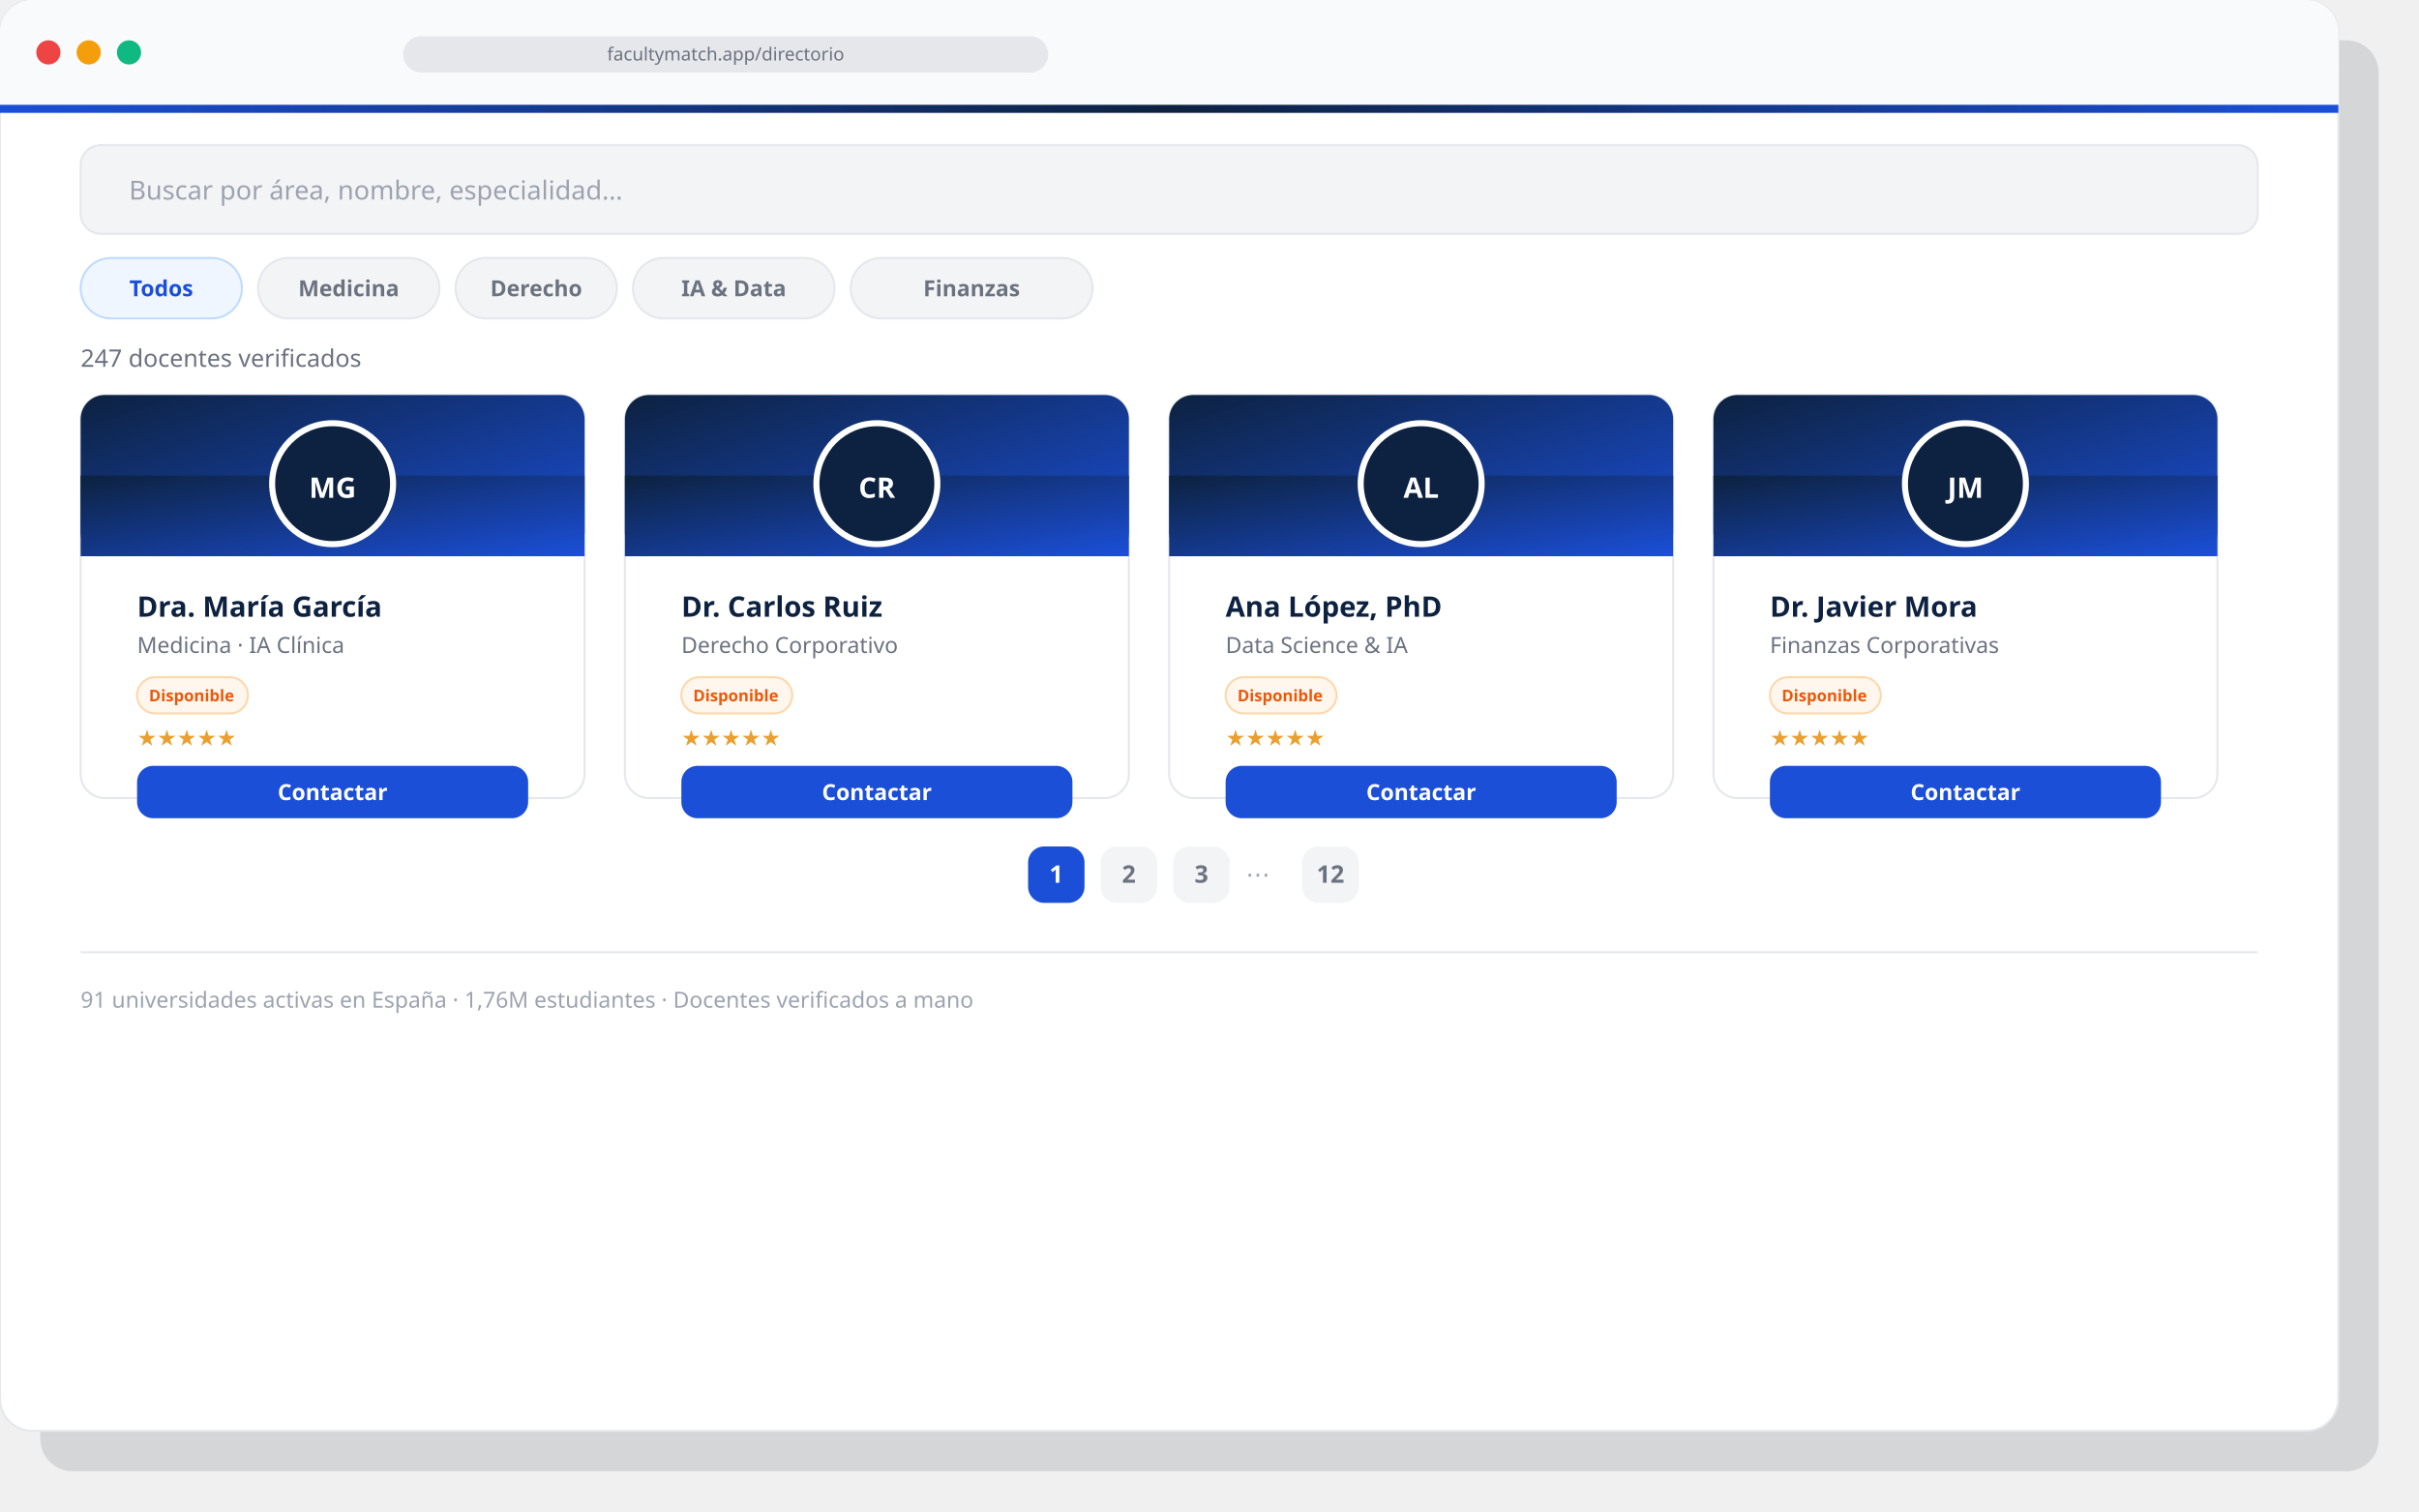
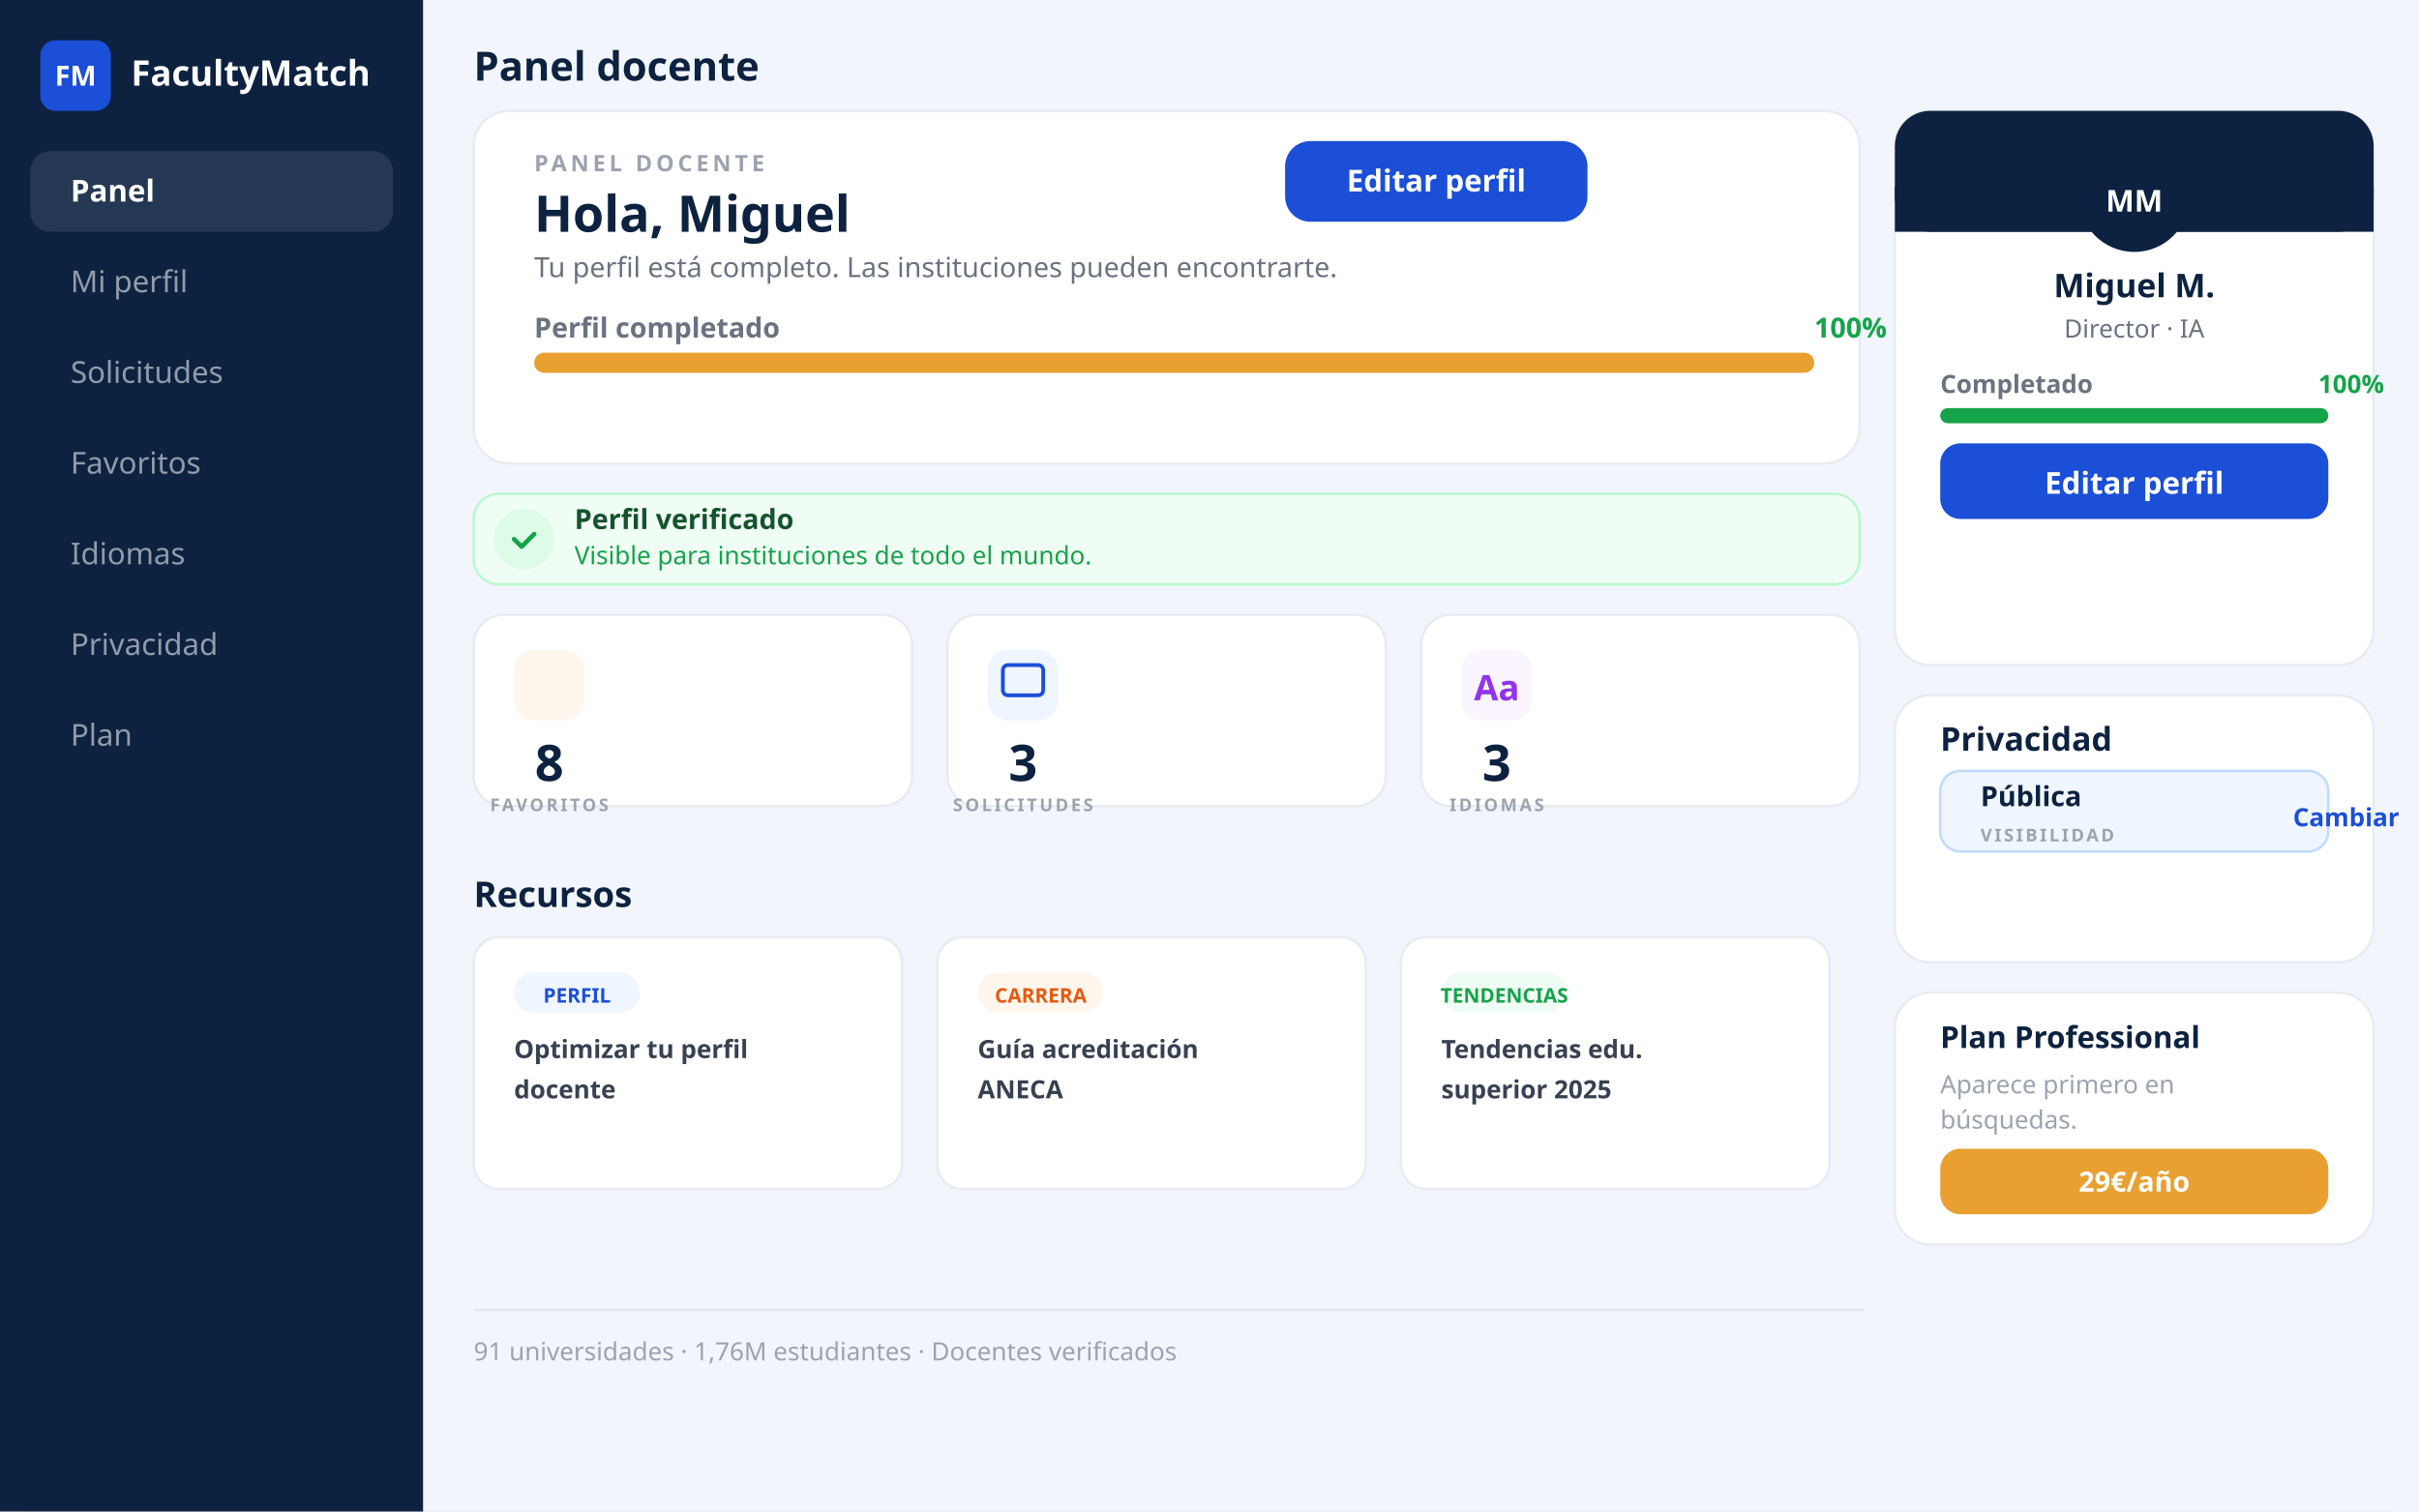
- <svg xmlns="http://www.w3.org/2000/svg" viewBox="0 0 1200 750" fill="none">
-   <rect x="20" y="20" width="1160" height="710" rx="16" fill="rgba(7,19,38,0.12)" />
-   <rect x="0" y="0" width="1160" height="710" rx="16" fill="#FFFFFF" stroke="#E5E7EB" stroke-width="1" />
-   <rect x="0" y="0" width="1160" height="52" rx="16" fill="#F9FAFB" />
-   <rect x="0" y="30" width="1160" height="22" fill="#F9FAFB" />
-   <circle cx="24" cy="26" r="6" fill="#EF4444" />
-   <circle cx="44" cy="26" r="6" fill="#F59E0B" />
-   <circle cx="64" cy="26" r="6" fill="#10B981" />
-   <rect x="200" y="18" width="320" height="18" rx="9" fill="#E5E7EB" />
-   <text x="360" y="30" font-family="system-ui, sans-serif" font-size="9" fill="#6B7280" text-anchor="middle" font-weight="500">facultymatch.app/directorio</text>
-   <rect x="0" y="52" width="1160" height="4" fill="url(#topGrad)" />
-   <rect x="40" y="72" width="1080" height="44" rx="10" fill="#F3F4F6" stroke="#E5E7EB" stroke-width="1" />
-   <text x="64" y="99" font-family="system-ui, sans-serif" font-size="13" fill="#9CA3AF" font-weight="500">Buscar por área, nombre, especialidad…</text>
-   <rect x="40" y="128" width="80" height="30" rx="15" fill="#EFF6FF" stroke="#BFDBFE" stroke-width="1" />
-   <text x="80" y="147" font-family="system-ui, sans-serif" font-size="11" fill="#1B4FD8" text-anchor="middle" font-weight="700">Todos</text>
-   <rect x="128" y="128" width="90" height="30" rx="15" fill="#F3F4F6" stroke="#E5E7EB" stroke-width="1" />
-   <text x="173" y="147" font-family="system-ui, sans-serif" font-size="11" fill="#6B7280" text-anchor="middle" font-weight="600">Medicina</text>
-   <rect x="226" y="128" width="80" height="30" rx="15" fill="#F3F4F6" stroke="#E5E7EB" stroke-width="1" />
-   <text x="266" y="147" font-family="system-ui, sans-serif" font-size="11" fill="#6B7280" text-anchor="middle" font-weight="600">Derecho</text>
-   <rect x="314" y="128" width="100" height="30" rx="15" fill="#F3F4F6" stroke="#E5E7EB" stroke-width="1" />
-   <text x="364" y="147" font-family="system-ui, sans-serif" font-size="11" fill="#6B7280" text-anchor="middle" font-weight="600">IA &amp; Data</text>
-   <rect x="422" y="128" width="120" height="30" rx="15" fill="#F3F4F6" stroke="#E5E7EB" stroke-width="1" />
-   <text x="482" y="147" font-family="system-ui, sans-serif" font-size="11" fill="#6B7280" text-anchor="middle" font-weight="600">Finanzas</text>
-   <text x="40" y="182" font-family="system-ui, sans-serif" font-size="12" fill="#6B7280" font-weight="500">247 docentes verificados</text>
-   <rect x="40" y="196" width="250" height="200" rx="12" fill="#FFFFFF" stroke="#E5E7EB" stroke-width="1" />
-   <rect x="40" y="196" width="250" height="80" rx="12" fill="url(#cardGrad1)" />
-   <rect x="40" y="236" width="250" height="40" fill="url(#cardGrad1)" />
-   <circle cx="165" cy="240" r="30" fill="#0D2240" stroke="#FFFFFF" stroke-width="3" />
-   <text x="165" y="247" font-family="system-ui, sans-serif" font-size="14" fill="#FFFFFF" text-anchor="middle" font-weight="800">MG</text>
-   <text x="68" y="306" font-family="system-ui, sans-serif" font-size="14" fill="#0D2240" font-weight="800">Dra. María García</text>
-   <text x="68" y="324" font-family="system-ui, sans-serif" font-size="11" fill="#6B7280" font-weight="500">Medicina · IA Clínica</text>
-   <rect x="68" y="336" width="55" height="18" rx="9" fill="#FFF7ED" stroke="#FED7AA" stroke-width="1" />
-   <text x="95" y="348" font-family="system-ui, sans-serif" font-size="8" fill="#EA580C" text-anchor="middle" font-weight="700">Disponible</text>
-   <text x="68" y="370" font-family="system-ui, sans-serif" font-size="11" fill="#E9A030">★★★★★</text>
-   <rect x="68" y="380" width="194" height="26" rx="8" fill="#1B4FD8" />
-   <text x="165" y="397" font-family="system-ui, sans-serif" font-size="11" fill="#FFFFFF" text-anchor="middle" font-weight="700">Contactar</text>
-   <rect x="310" y="196" width="250" height="200" rx="12" fill="#FFFFFF" stroke="#E5E7EB" stroke-width="1" />
-   <rect x="310" y="196" width="250" height="80" rx="12" fill="url(#cardGrad2)" />
-   <rect x="310" y="236" width="250" height="40" fill="url(#cardGrad2)" />
-   <circle cx="435" cy="240" r="30" fill="#0D2240" stroke="#FFFFFF" stroke-width="3" />
-   <text x="435" y="247" font-family="system-ui, sans-serif" font-size="14" fill="#FFFFFF" text-anchor="middle" font-weight="800">CR</text>
-   <text x="338" y="306" font-family="system-ui, sans-serif" font-size="14" fill="#0D2240" font-weight="800">Dr. Carlos Ruiz</text>
-   <text x="338" y="324" font-family="system-ui, sans-serif" font-size="11" fill="#6B7280" font-weight="500">Derecho Corporativo</text>
-   <rect x="338" y="336" width="55" height="18" rx="9" fill="#FFF7ED" stroke="#FED7AA" stroke-width="1" />
-   <text x="365" y="348" font-family="system-ui, sans-serif" font-size="8" fill="#EA580C" text-anchor="middle" font-weight="700">Disponible</text>
-   <text x="338" y="370" font-family="system-ui, sans-serif" font-size="11" fill="#E9A030">★★★★★</text>
-   <rect x="338" y="380" width="194" height="26" rx="8" fill="#1B4FD8" />
-   <text x="435" y="397" font-family="system-ui, sans-serif" font-size="11" fill="#FFFFFF" text-anchor="middle" font-weight="700">Contactar</text>
-   <rect x="580" y="196" width="250" height="200" rx="12" fill="#FFFFFF" stroke="#E5E7EB" stroke-width="1" />
-   <rect x="580" y="196" width="250" height="80" rx="12" fill="url(#cardGrad3)" />
-   <rect x="580" y="236" width="250" height="40" fill="url(#cardGrad3)" />
-   <circle cx="705" cy="240" r="30" fill="#0D2240" stroke="#FFFFFF" stroke-width="3" />
-   <text x="705" y="247" font-family="system-ui, sans-serif" font-size="14" fill="#FFFFFF" text-anchor="middle" font-weight="800">AL</text>
-   <text x="608" y="306" font-family="system-ui, sans-serif" font-size="14" fill="#0D2240" font-weight="800">Ana López, PhD</text>
-   <text x="608" y="324" font-family="system-ui, sans-serif" font-size="11" fill="#6B7280" font-weight="500">Data Science &amp; IA</text>
-   <rect x="608" y="336" width="55" height="18" rx="9" fill="#FFF7ED" stroke="#FED7AA" stroke-width="1" />
-   <text x="635" y="348" font-family="system-ui, sans-serif" font-size="8" fill="#EA580C" text-anchor="middle" font-weight="700">Disponible</text>
-   <text x="608" y="370" font-family="system-ui, sans-serif" font-size="11" fill="#E9A030">★★★★★</text>
-   <rect x="608" y="380" width="194" height="26" rx="8" fill="#1B4FD8" />
-   <text x="705" y="397" font-family="system-ui, sans-serif" font-size="11" fill="#FFFFFF" text-anchor="middle" font-weight="700">Contactar</text>
-   <rect x="850" y="196" width="250" height="200" rx="12" fill="#FFFFFF" stroke="#E5E7EB" stroke-width="1" />
-   <rect x="850" y="196" width="250" height="80" rx="12" fill="url(#cardGrad4)" />
-   <rect x="850" y="236" width="250" height="40" fill="url(#cardGrad4)" />
-   <circle cx="975" cy="240" r="30" fill="#0D2240" stroke="#FFFFFF" stroke-width="3" />
-   <text x="975" y="247" font-family="system-ui, sans-serif" font-size="14" fill="#FFFFFF" text-anchor="middle" font-weight="800">JM</text>
-   <text x="878" y="306" font-family="system-ui, sans-serif" font-size="14" fill="#0D2240" font-weight="800">Dr. Javier Mora</text>
-   <text x="878" y="324" font-family="system-ui, sans-serif" font-size="11" fill="#6B7280" font-weight="500">Finanzas Corporativas</text>
-   <rect x="878" y="336" width="55" height="18" rx="9" fill="#FFF7ED" stroke="#FED7AA" stroke-width="1" />
-   <text x="905" y="348" font-family="system-ui, sans-serif" font-size="8" fill="#EA580C" text-anchor="middle" font-weight="700">Disponible</text>
-   <text x="878" y="370" font-family="system-ui, sans-serif" font-size="11" fill="#E9A030">★★★★★</text>
-   <rect x="878" y="380" width="194" height="26" rx="8" fill="#1B4FD8" />
-   <text x="975" y="397" font-family="system-ui, sans-serif" font-size="11" fill="#FFFFFF" text-anchor="middle" font-weight="700">Contactar</text>
-   <rect x="510" y="420" width="28" height="28" rx="8" fill="#1B4FD8" />
-   <text x="524" y="438" font-family="system-ui, sans-serif" font-size="12" fill="#FFFFFF" text-anchor="middle" font-weight="700">1</text>
-   <rect x="546" y="420" width="28" height="28" rx="8" fill="#F3F4F6" />
-   <text x="560" y="438" font-family="system-ui, sans-serif" font-size="12" fill="#6B7280" text-anchor="middle" font-weight="600">2</text>
-   <rect x="582" y="420" width="28" height="28" rx="8" fill="#F3F4F6" />
-   <text x="596" y="438" font-family="system-ui, sans-serif" font-size="12" fill="#6B7280" text-anchor="middle" font-weight="600">3</text>
-   <text x="618" y="438" font-family="system-ui, sans-serif" font-size="12" fill="#9CA3AF" font-weight="500">⋯</text>
-   <rect x="646" y="420" width="28" height="28" rx="8" fill="#F3F4F6" />
-   <text x="660" y="438" font-family="system-ui, sans-serif" font-size="12" fill="#6B7280" text-anchor="middle" font-weight="600">12</text>
-   <rect x="40" y="472" width="1080" height="1" fill="#E5E7EB" />
-   <text x="40" y="500" font-family="system-ui, sans-serif" font-size="11" fill="#9CA3AF" font-weight="500">91 universidades activas en España · 1,76M estudiantes · Docentes verificados a mano</text>
+ <svg xmlns="http://www.w3.org/2000/svg" viewBox="0 0 960 600" fill="none">
+   <rect x="12" y="12" width="936" height="576" rx="14" fill="rgba(7,19,38,0.12)" />
+   <rect x="0" y="0" width="960" height="600" rx="14" fill="#FFFFFF" stroke="#E5E7EB" stroke-width="1" />
+   <rect x="0" y="0" width="168" height="600" fill="#0D2240" />
+   <rect x="16" y="16" width="28" height="28" rx="6" fill="#1B4FD8" />
+   <text x="30" y="34" font-family="system-ui, sans-serif" font-size="11" fill="#FFFFFF" text-anchor="middle" font-weight="800">FM</text>
+   <text x="52" y="34" font-family="system-ui, sans-serif" font-size="14" fill="#FFFFFF" font-weight="700">FacultyMatch</text>
+   <rect x="12" y="60" width="144" height="32" rx="8" fill="rgba(255,255,255,0.1)" />
+   <text x="28" y="80" font-family="system-ui, sans-serif" font-size="12" fill="#FFFFFF" font-weight="700">Panel</text>
+   <text x="28" y="116" font-family="system-ui, sans-serif" font-size="12" fill="rgba(255,255,255,0.55)" font-weight="500">Mi perfil</text>
+   <text x="28" y="152" font-family="system-ui, sans-serif" font-size="12" fill="rgba(255,255,255,0.55)" font-weight="500">Solicitudes</text>
+   <text x="28" y="188" font-family="system-ui, sans-serif" font-size="12" fill="rgba(255,255,255,0.55)" font-weight="500">Favoritos</text>
+   <text x="28" y="224" font-family="system-ui, sans-serif" font-size="12" fill="rgba(255,255,255,0.55)" font-weight="500">Idiomas</text>
+   <text x="28" y="260" font-family="system-ui, sans-serif" font-size="12" fill="rgba(255,255,255,0.55)" font-weight="500">Privacidad</text>
+   <text x="28" y="296" font-family="system-ui, sans-serif" font-size="12" fill="rgba(255,255,255,0.55)" font-weight="500">Plan</text>
+   <rect x="168" y="0" width="792" height="600" fill="#F2F6FC" />
+   <text x="188" y="32" font-family="system-ui, sans-serif" font-size="16" fill="#0D2240" font-weight="800">Panel docente</text>
+   <rect x="188" y="44" width="550" height="140" rx="14" fill="#FFFFFF" stroke="#E8ECF1" stroke-width="1" />
+   <text x="212" y="68" font-family="system-ui, sans-serif" font-size="9" fill="#9CA3AF" font-weight="700" letter-spacing="1.5">PANEL DOCENTE</text>
+   <text x="212" y="92" font-family="system-ui, sans-serif" font-size="20" fill="#0D2240" font-weight="800">Hola, Miguel</text>
+   <text x="212" y="110" font-family="system-ui, sans-serif" font-size="11" fill="#6B7280" font-weight="500">Tu perfil está completo. Las instituciones pueden encontrarte.</text>
+   <rect x="510" y="56" width="120" height="32" rx="10" fill="#1B4FD8" />
+   <text x="570" y="76" font-family="system-ui, sans-serif" font-size="12" fill="#FFFFFF" text-anchor="middle" font-weight="700">Editar perfil</text>
+   <text x="212" y="134" font-family="system-ui, sans-serif" font-size="11" fill="#6B7280" font-weight="700">Perfil completado</text>
+   <text x="720" y="134" font-family="system-ui, sans-serif" font-size="11" fill="#16A34A" font-weight="800">100%</text>
+   <rect x="212" y="140" width="508" height="8" rx="4" fill="#F3F4F6" />
+   <rect x="212" y="140" width="508" height="8" rx="4" fill="#E9A030" />
+   <rect x="188" y="196" width="550" height="36" rx="10" fill="#F0FDF4" stroke="#BBF7D0" stroke-width="1" />
+   <circle cx="208" cy="214" r="12" fill="#DCFCE7" />
+   <path d="M204 214l3 3 5-5" stroke="#16A34A" stroke-width="1.8" stroke-linecap="round" stroke-linejoin="round" />
+   <text x="228" y="210" font-family="system-ui, sans-serif" font-size="11" fill="#14532D" font-weight="800">Perfil verificado</text>
+   <text x="228" y="224" font-family="system-ui, sans-serif" font-size="10" fill="#16A34A" font-weight="500">Visible para instituciones de todo el mundo.</text>
+   <rect x="188" y="244" width="174" height="76" rx="12" fill="#FFFFFF" stroke="#E8ECF1" stroke-width="1" />
+   <rect x="204" y="258" width="28" height="28" rx="8" fill="#FFF7ED" />
+   <circle cx="224" cy="271" r="11" fill="none" stroke="#EA580C" stroke-width="1.5" transform="translate(202, 256) scale(0.65)" />
+   <text x="218" y="310" font-family="system-ui, sans-serif" font-size="20" fill="#0D2240" font-weight="800" text-anchor="middle">8</text>
+   <text x="218" y="322" font-family="system-ui, sans-serif" font-size="7" fill="#9CA3AF" font-weight="700" text-anchor="middle" letter-spacing="1">FAVORITOS</text>
+   <rect x="376" y="244" width="174" height="76" rx="12" fill="#FFFFFF" stroke="#E8ECF1" stroke-width="1" />
+   <rect x="392" y="258" width="28" height="28" rx="8" fill="#EFF6FF" />
+   <rect x="398" y="264" width="16" height="12" rx="2" fill="none" stroke="#1B4FD8" stroke-width="1.5" />
+   <text x="406" y="310" font-family="system-ui, sans-serif" font-size="20" fill="#0D2240" font-weight="800" text-anchor="middle">3</text>
+   <text x="406" y="322" font-family="system-ui, sans-serif" font-size="7" fill="#9CA3AF" font-weight="700" text-anchor="middle" letter-spacing="1">SOLICITUDES</text>
+   <rect x="564" y="244" width="174" height="76" rx="12" fill="#FFFFFF" stroke="#E8ECF1" stroke-width="1" />
+   <rect x="580" y="258" width="28" height="28" rx="8" fill="#FAF5FF" />
+   <text x="594" y="278" font-family="system-ui, sans-serif" font-size="14" fill="#9333EA" font-weight="800" text-anchor="middle">Aa</text>
+   <text x="594" y="310" font-family="system-ui, sans-serif" font-size="20" fill="#0D2240" font-weight="800" text-anchor="middle">3</text>
+   <text x="594" y="322" font-family="system-ui, sans-serif" font-size="7" fill="#9CA3AF" font-weight="700" text-anchor="middle" letter-spacing="1">IDIOMAS</text>
+   <text x="188" y="360" font-family="system-ui, sans-serif" font-size="14" fill="#0D2240" font-weight="800">Recursos</text>
+   <rect x="188" y="372" width="170" height="100" rx="10" fill="#FFFFFF" stroke="#E8ECF1" stroke-width="1" />
+   <rect x="204" y="386" width="50" height="16" rx="8" fill="#EFF6FF" />
+   <text x="229" y="398" font-family="system-ui, sans-serif" font-size="8" fill="#1B4FD8" text-anchor="middle" font-weight="700">PERFIL</text>
+   <text x="204" y="420" font-family="system-ui, sans-serif" font-size="10" fill="#374151" font-weight="600">Optimizar tu perfil</text>
+   <text x="204" y="436" font-family="system-ui, sans-serif" font-size="10" fill="#374151" font-weight="600">docente</text>
+   <rect x="372" y="372" width="170" height="100" rx="10" fill="#FFFFFF" stroke="#E8ECF1" stroke-width="1" />
+   <rect x="388" y="386" width="50" height="16" rx="8" fill="#FFF7ED" />
+   <text x="413" y="398" font-family="system-ui, sans-serif" font-size="8" fill="#EA580C" text-anchor="middle" font-weight="700">CARRERA</text>
+   <text x="388" y="420" font-family="system-ui, sans-serif" font-size="10" fill="#374151" font-weight="600">Guía acreditación</text>
+   <text x="388" y="436" font-family="system-ui, sans-serif" font-size="10" fill="#374151" font-weight="600">ANECA</text>
+   <rect x="556" y="372" width="170" height="100" rx="10" fill="#FFFFFF" stroke="#E8ECF1" stroke-width="1" />
+   <rect x="572" y="386" width="50" height="16" rx="8" fill="#F0FDF4" />
+   <text x="597" y="398" font-family="system-ui, sans-serif" font-size="8" fill="#16A34A" text-anchor="middle" font-weight="700">TENDENCIAS</text>
+   <text x="572" y="420" font-family="system-ui, sans-serif" font-size="10" fill="#374151" font-weight="600">Tendencias edu.</text>
+   <text x="572" y="436" font-family="system-ui, sans-serif" font-size="10" fill="#374151" font-weight="600">superior 2025</text>
+   <line x1="188" y1="520" x2="740" y2="520" stroke="#E5E7EB" stroke-width="1" />
+   <text x="188" y="540" font-family="system-ui, sans-serif" font-size="10" fill="#9CA3AF" font-weight="500">91 universidades · 1,76M estudiantes · Docentes verificados</text>
+   <rect x="752" y="44" width="190" height="220" rx="14" fill="#FFFFFF" stroke="#E8ECF1" stroke-width="1" />
+   <rect x="752" y="44" width="190" height="48" rx="14" fill="url(#gradBlue)" />
+   <rect x="752" y="74" width="190" height="18" fill="url(#gradBlue)" />
+   <circle cx="847" cy="78" r="22" fill="#0D2240" />
+   <text x="847" y="84" font-family="system-ui, sans-serif" font-size="12" fill="#FFFFFF" text-anchor="middle" font-weight="800">MM</text>
+   <text x="847" y="118" font-family="system-ui, sans-serif" font-size="13" fill="#0D2240" font-weight="800" text-anchor="middle">Miguel M.</text>
+   <text x="847" y="134" font-family="system-ui, sans-serif" font-size="10" fill="#6B7280" font-weight="500" text-anchor="middle">Director · IA</text>
+   <text x="770" y="156" font-family="system-ui, sans-serif" font-size="10" fill="#6B7280" font-weight="700">Completado</text>
+   <text x="920" y="156" font-family="system-ui, sans-serif" font-size="10" fill="#16A34A" font-weight="800">100%</text>
+   <rect x="770" y="162" width="154" height="6" rx="3" fill="#F3F4F6" />
+   <rect x="770" y="162" width="154" height="6" rx="3" fill="#16A34A" />
+   <rect x="770" y="176" width="154" height="30" rx="8" fill="#1B4FD8" />
+   <text x="847" y="196" font-family="system-ui, sans-serif" font-size="12" fill="#FFFFFF" text-anchor="middle" font-weight="700">Editar perfil</text>
+   <rect x="752" y="276" width="190" height="106" rx="14" fill="#FFFFFF" stroke="#E8ECF1" stroke-width="1" />
+   <text x="770" y="298" font-family="system-ui, sans-serif" font-size="13" fill="#0D2240" font-weight="800">Privacidad</text>
+   <rect x="770" y="306" width="154" height="32" rx="8" fill="#EFF6FF" stroke="#BFDBFE" stroke-width="1" />
+   <text x="786" y="320" font-family="system-ui, sans-serif" font-size="11" fill="#0D2240" font-weight="800">Pública</text>
+   <text x="786" y="334" font-family="system-ui, sans-serif" font-size="7" fill="#9CA3AF" font-weight="700" letter-spacing="1">VISIBILIDAD</text>
+   <text x="910" y="328" font-family="system-ui, sans-serif" font-size="10" fill="#1B4FD8" font-weight="800">Cambiar</text>
+   <rect x="752" y="394" width="190" height="100" rx="14" fill="#FFFFFF" stroke="#E8ECF1" stroke-width="1" />
+   <text x="770" y="416" font-family="system-ui, sans-serif" font-size="12" fill="#0D2240" font-weight="800">Plan Professional</text>
+   <text x="770" y="434" font-family="system-ui, sans-serif" font-size="10" fill="#9CA3AF" font-weight="500">Aparece primero en</text>
+   <text x="770" y="448" font-family="system-ui, sans-serif" font-size="10" fill="#9CA3AF" font-weight="500">búsquedas.</text>
+   <rect x="770" y="456" width="154" height="26" rx="8" fill="#E9A030" />
+   <text x="847" y="473" font-family="system-ui, sans-serif" font-size="11" fill="#FFFFFF" text-anchor="middle" font-weight="700">29€/año</text>
  <defs>
-     <linearGradient id="topGrad" x1="0" y1="0" x2="1" y2="0">
-       <stop offset="0%" stop-color="#1B4FD8" />
-       <stop offset="50%" stop-color="#0D2240" />
-       <stop offset="100%" stop-color="#1B4FD8" />
-     </linearGradient>
-     <linearGradient id="cardGrad1" x1="0" y1="0" x2="1" y2="1">
-       <stop offset="0%" stop-color="#0D2240" />
-       <stop offset="100%" stop-color="#1B4FD8" />
-     </linearGradient>
-     <linearGradient id="cardGrad2" x1="0" y1="0" x2="1" y2="1">
-       <stop offset="0%" stop-color="#0D2240" />
-       <stop offset="100%" stop-color="#1B4FD8" />
-     </linearGradient>
-     <linearGradient id="cardGrad3" x1="0" y1="0" x2="1" y2="1">
-       <stop offset="0%" stop-color="#0D2240" />
-       <stop offset="100%" stop-color="#1B4FD8" />
-     </linearGradient>
-     <linearGradient id="cardGrad4" x1="0" y1="0" x2="1" y2="1">
+     <linearGradient id="gradBlue" x1="752" y1="44" x2="942" y2="92">
      <stop offset="0%" stop-color="#0D2240" />
      <stop offset="100%" stop-color="#1B4FD8" />
    </linearGradient>
  </defs>
</svg>
